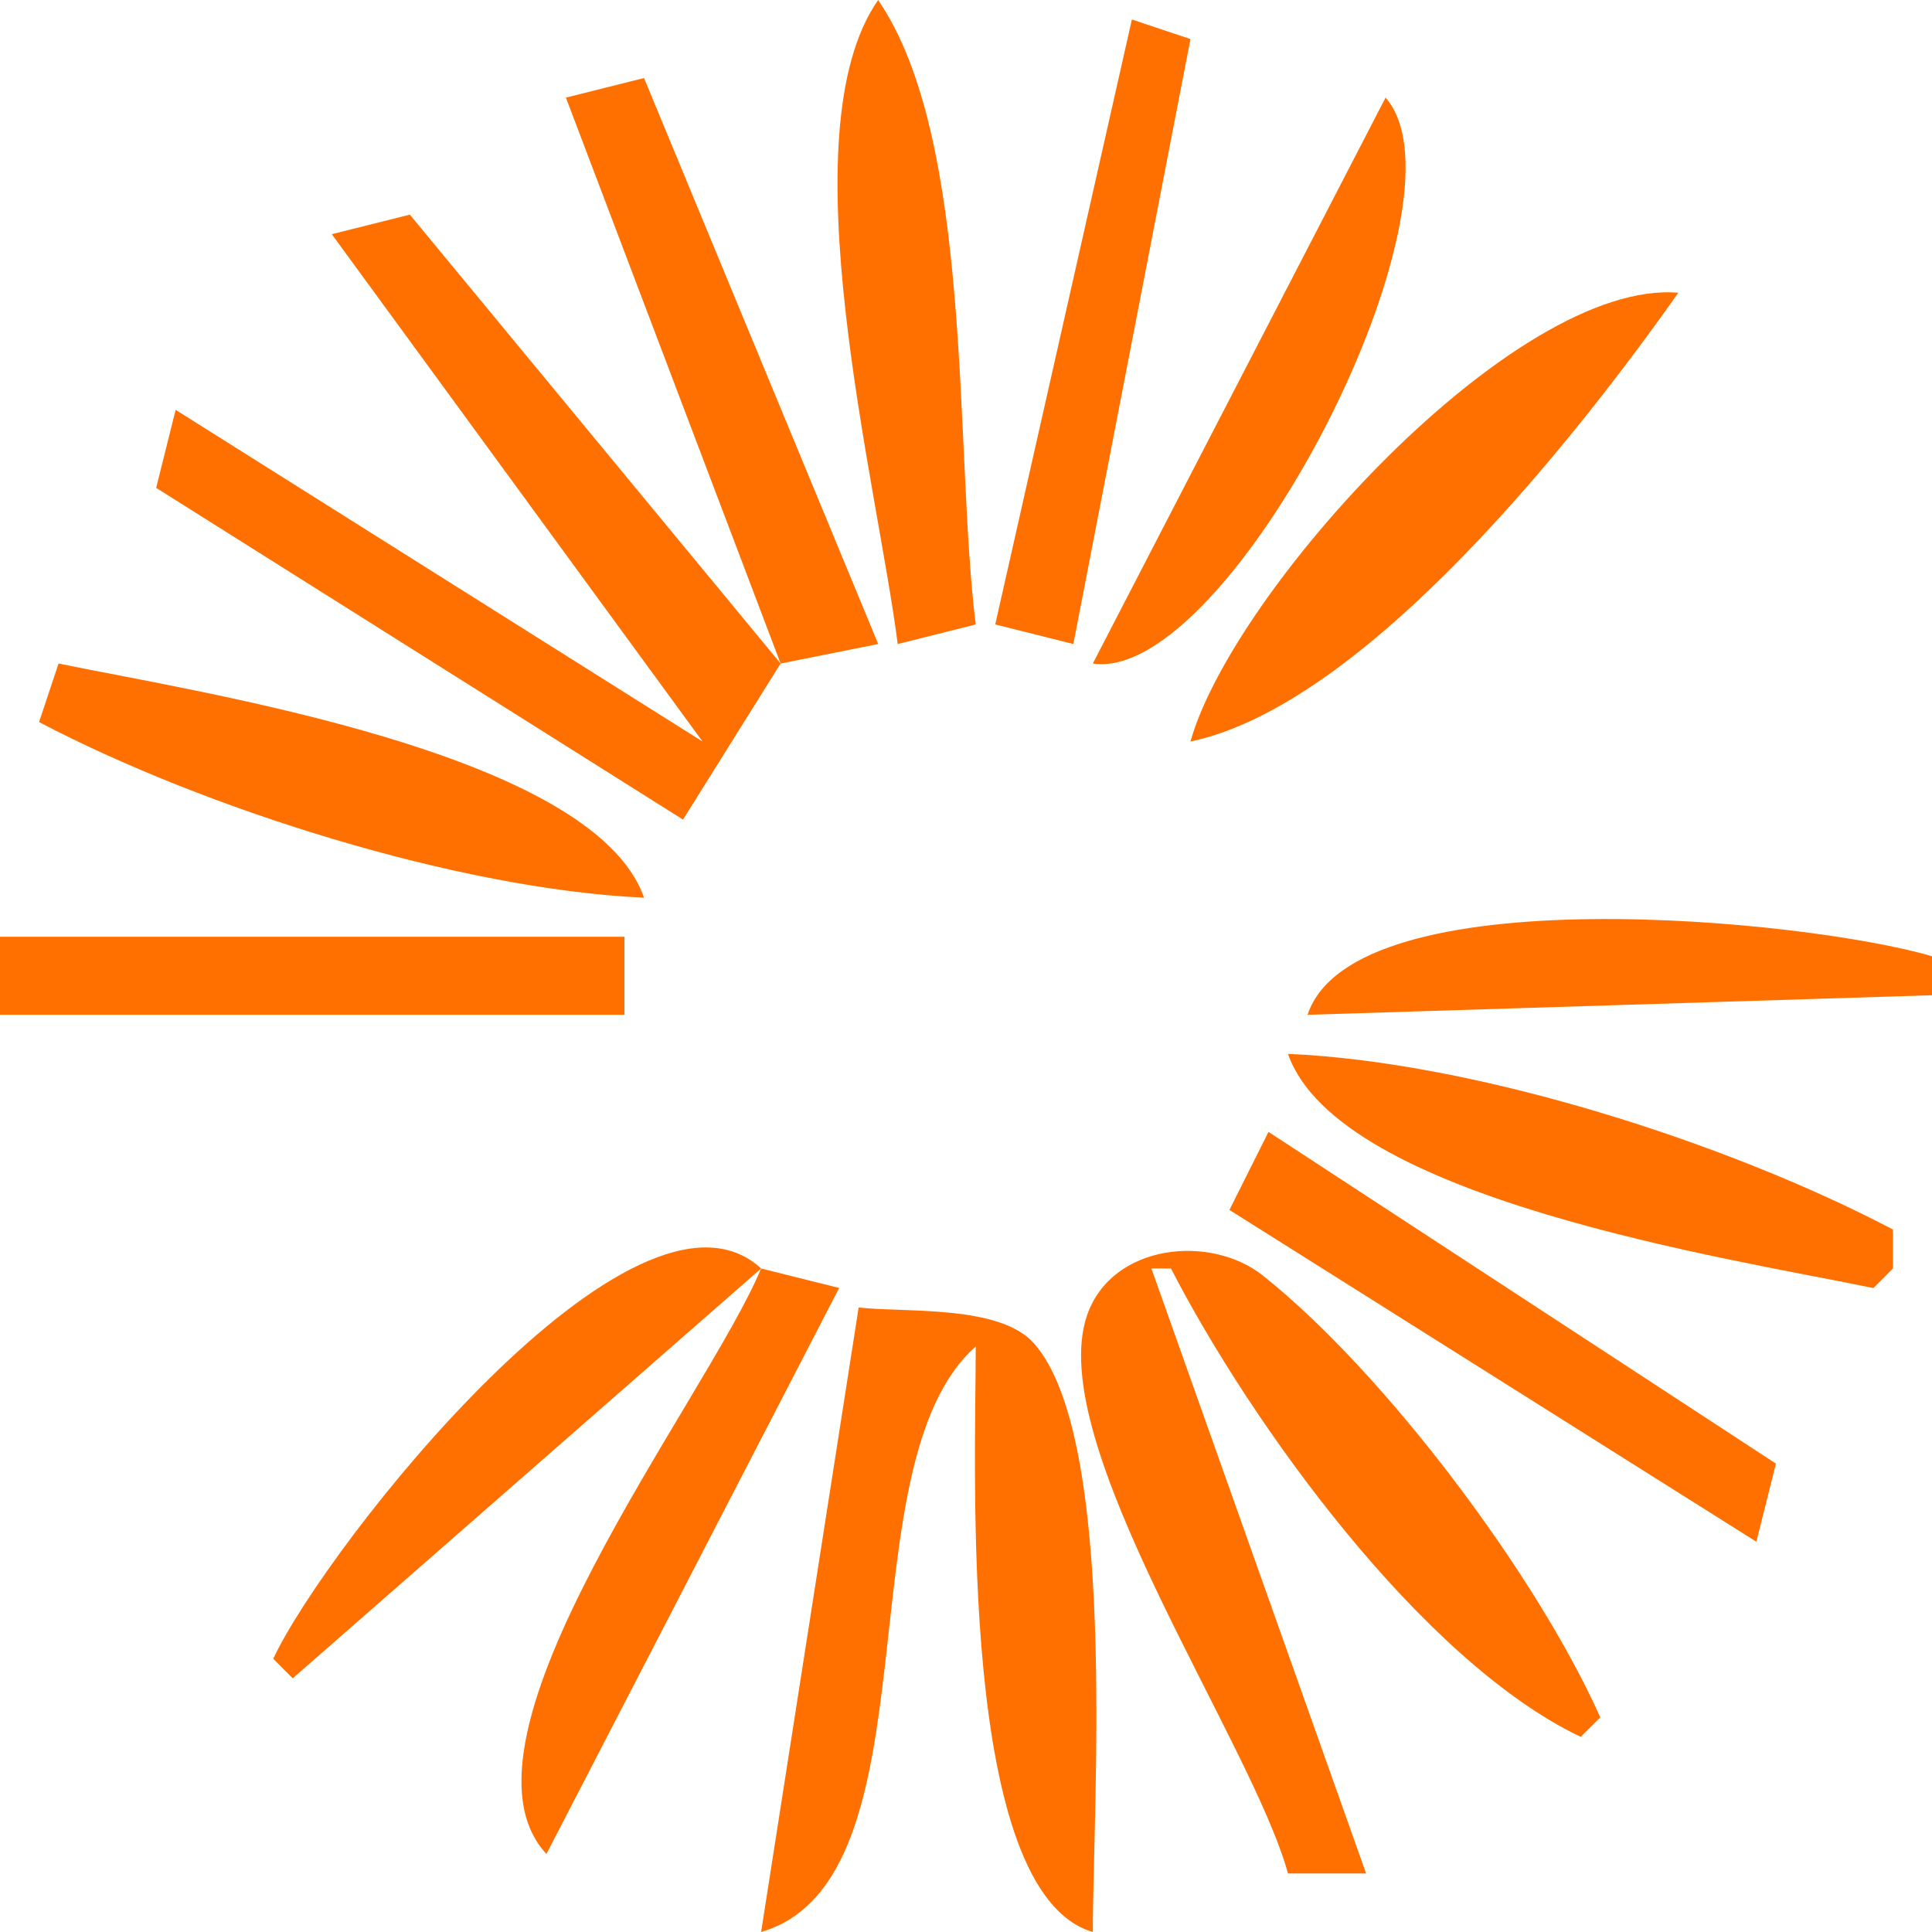
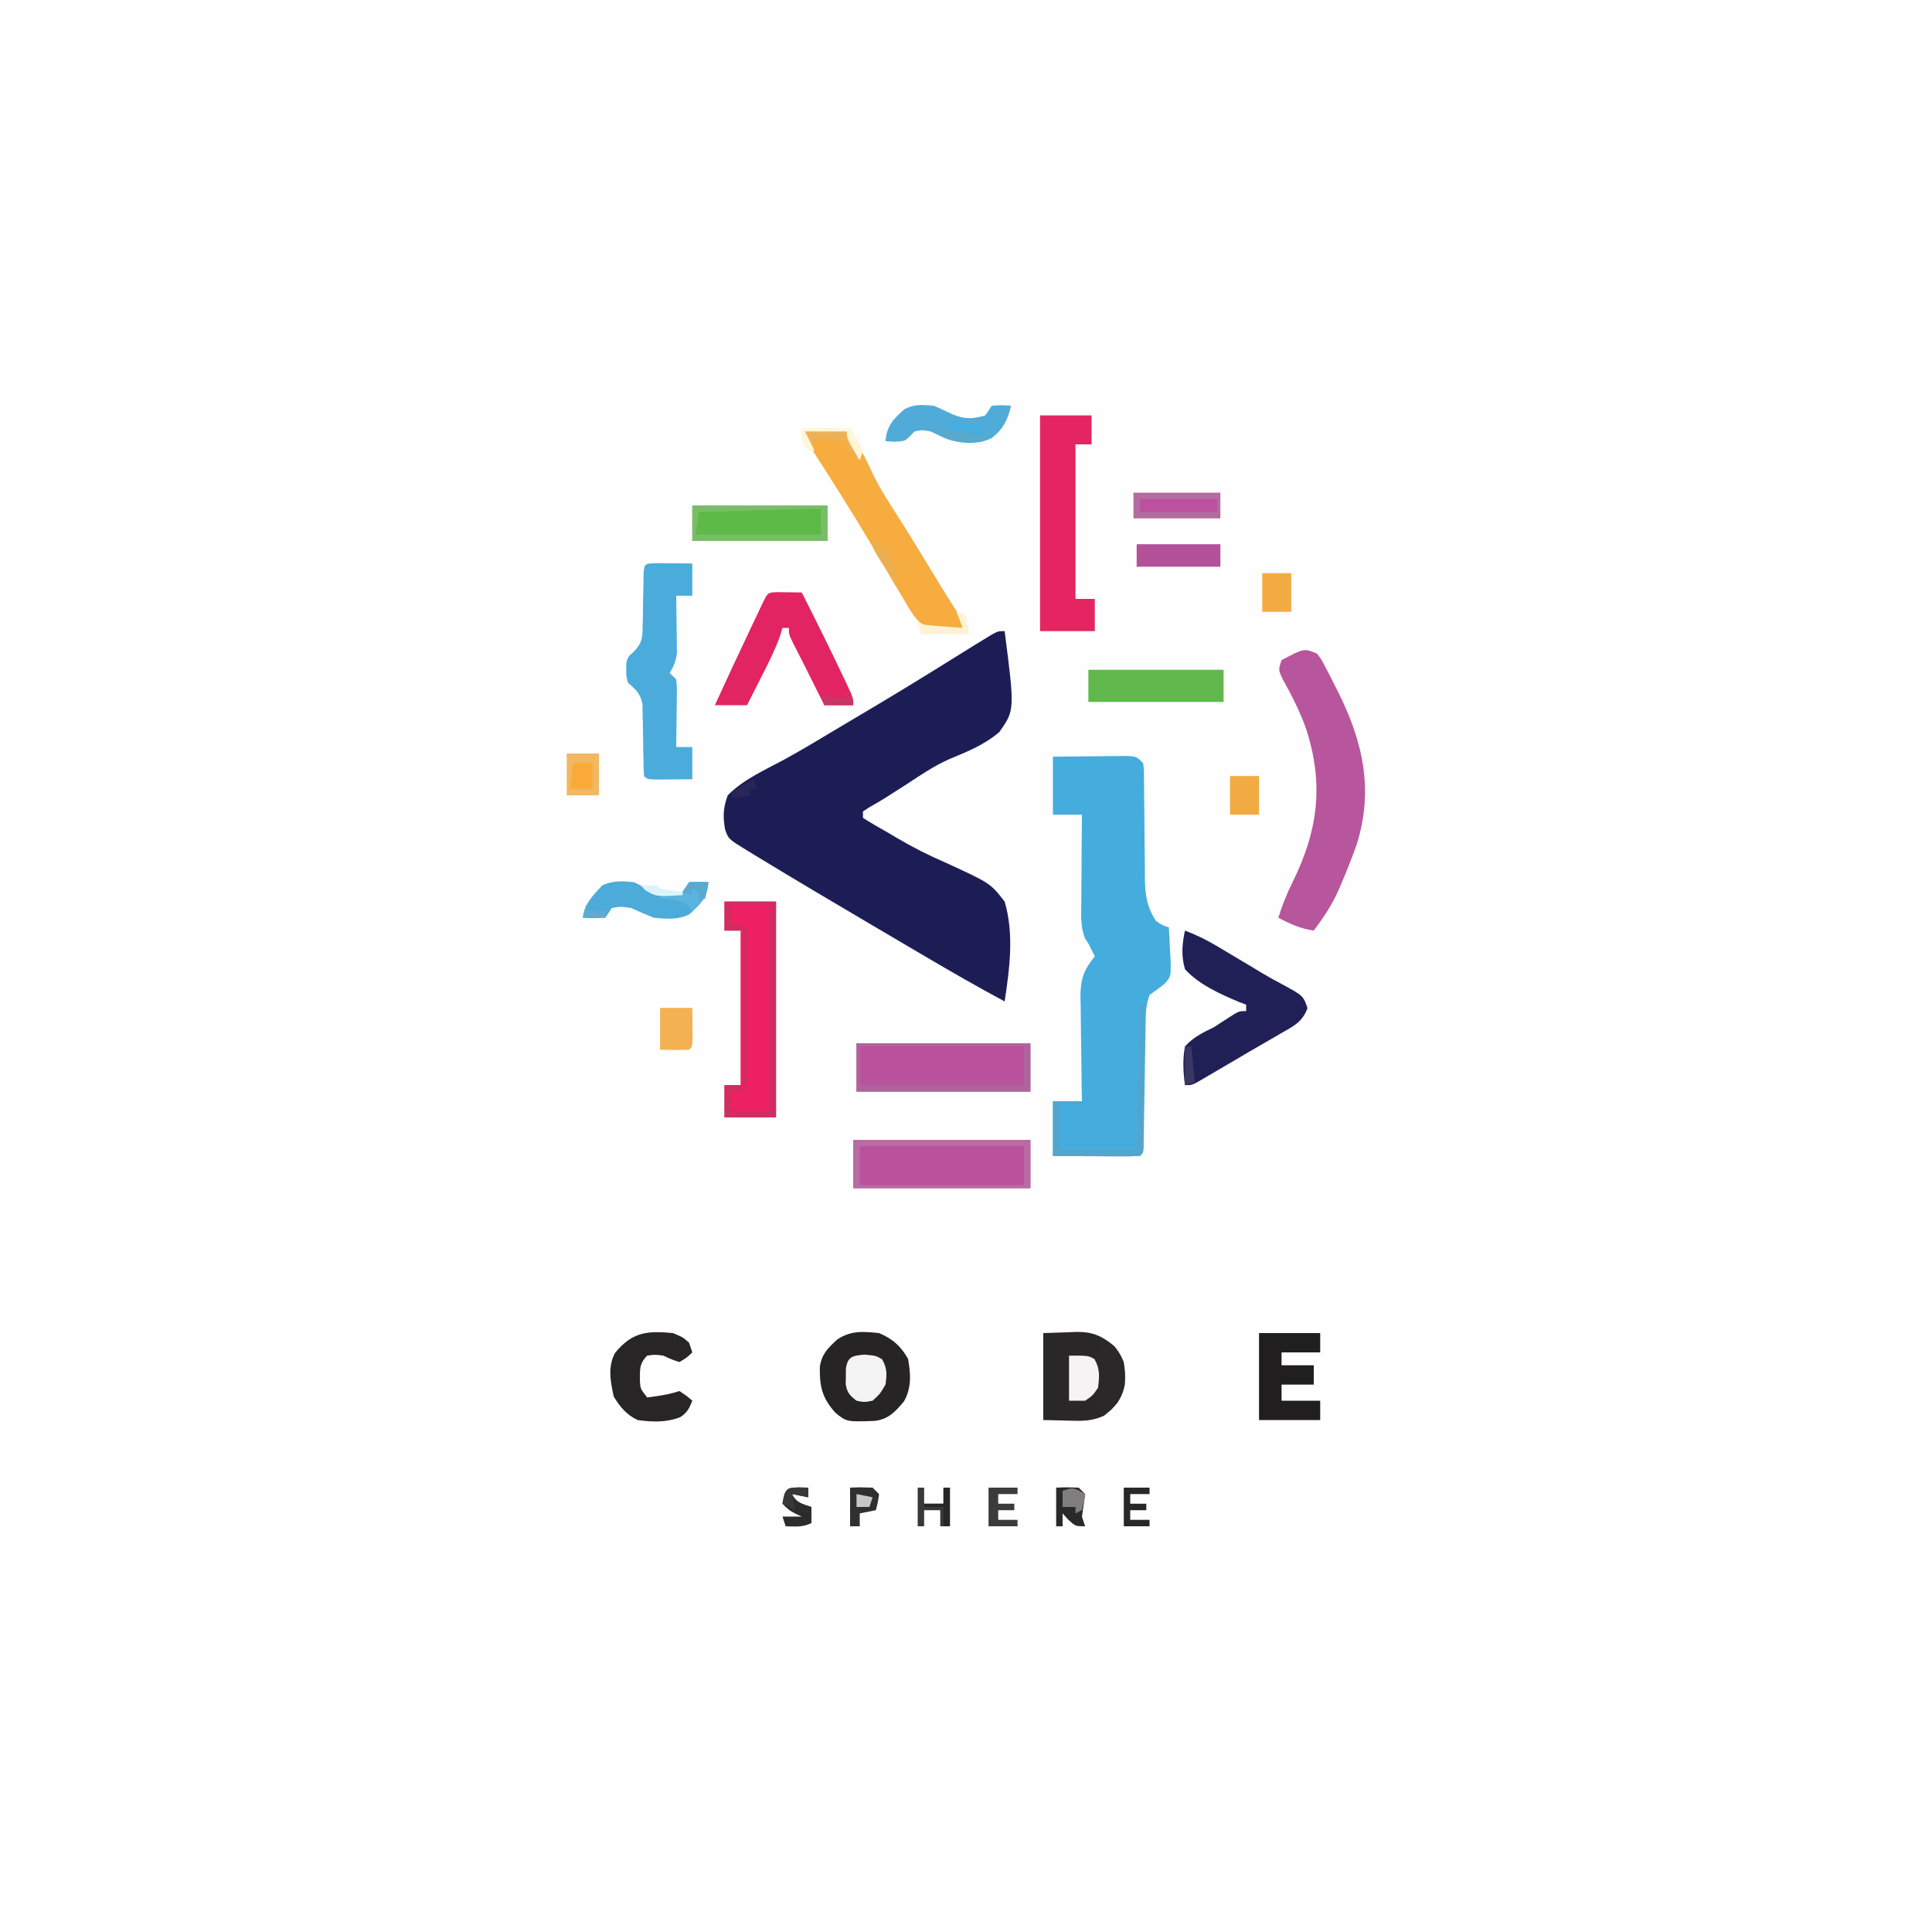
- <svg xmlns="http://www.w3.org/2000/svg" width="23" height="23" viewBox="0 0 23 23" fill="none">
-   <path d="M10.454 0C9.351 1.583 10.447 5.769 10.687 7.667L11.616 7.434C11.358 5.389 11.6 1.676 10.454 0Z" fill="#FF7000" />
-   <path d="M13.475 0.232L11.848 7.434L12.778 7.667L14.172 0.465L13.475 0.232Z" fill="#FF7000" />
-   <path d="M6.737 1.162L9.293 7.899L4.879 2.555L3.95 2.788L8.364 8.828L2.091 4.879L1.859 5.808L8.131 9.757L9.293 7.899L10.455 7.667L7.667 0.929L6.737 1.162Z" fill="#FF7000" />
-   <path d="M16.495 1.162L13.01 7.899C14.631 8.144 17.593 2.416 16.495 1.162Z" fill="#FF7000" />
-   <path d="M14.172 8.828C16.262 8.388 18.783 5.184 19.98 3.485C18.03 3.321 14.672 7.044 14.172 8.828Z" fill="#FF7000" />
-   <path d="M0.697 7.899L0.465 8.596C2.429 9.627 5.448 10.585 7.667 10.687C7.065 8.957 2.38 8.247 0.697 7.899Z" fill="#FF7000" />
-   <path d="M0 11.152V12.081H7.434V11.152H0Z" fill="#FF7000" />
-   <path d="M15.566 12.081L23 11.848V11.384C21.525 10.948 16.12 10.409 15.566 12.081Z" fill="#FF7000" />
-   <path d="M15.333 12.546C15.936 14.278 20.622 14.986 22.303 15.334L22.535 15.101V14.637C20.558 13.599 17.567 12.643 15.333 12.546Z" fill="#FF7000" />
-   <path d="M15.101 13.475L14.636 14.404L20.909 18.354L21.142 17.424L15.101 13.475Z" fill="#FF7000" />
-   <path d="M3.253 19.747L3.485 19.98L9.061 15.101C7.564 13.725 3.877 18.41 3.253 19.747Z" fill="#FF7000" />
-   <path d="M15.333 22.303H16.263L13.707 15.101H13.94C14.892 16.948 16.925 19.775 18.818 20.677L19.051 20.445C18.299 18.759 16.49 16.343 15.034 15.185C14.413 14.691 13.238 14.803 12.942 15.656C12.418 17.172 14.904 20.735 15.333 22.303Z" fill="#FF7000" />
-   <path d="M9.061 15.101C8.411 16.66 5.234 20.699 6.505 22.071L9.99 15.333L9.061 15.101Z" fill="#FF7000" />
-   <path d="M10.222 15.566L9.061 23C11.195 22.376 10.012 17.44 11.616 16.03C11.616 17.517 11.401 22.529 13.01 23C13.009 21.505 13.312 17.119 12.307 15.99C11.899 15.533 10.788 15.627 10.222 15.566Z" fill="#FF7000" />
+ <svg xmlns="http://www.w3.org/2000/svg" version="1.1" width="600" height="600">
+   <path d="M0 0 C198 0 396 0 600 0 C600 198 600 396 600 600 C402 600 204 600 0 600 C0 402 0 204 0 0 Z " fill="#FEFEFE" transform="translate(0,0)" />
+   <path d="M0 0 C3.148 24.519 3.148 24.519 -1.657 31.358 C-6.225 35.26 -11.645 37.471 -17.159 39.734 C-21.897 41.845 -26.119 44.711 -30.438 47.562 C-31.976 48.546 -33.516 49.527 -35.059 50.504 C-35.742 50.941 -36.425 51.378 -37.128 51.829 C-38.737 52.835 -40.383 53.781 -42.035 54.715 C-43.008 55.351 -43.008 55.351 -44 56 C-44 56.66 -44 57.32 -44 58 C-41.384 59.655 -38.762 61.179 -36.062 62.688 C-35.235 63.179 -34.407 63.67 -33.553 64.177 C-28.537 67.133 -23.527 69.68 -18.172 71.973 C-4.431 78.298 -4.431 78.298 0 84 C2.979 94.026 1.55 104.81 0 115 C-8.279 110.561 -16.407 105.892 -24.5 101.125 C-25.769 100.379 -27.037 99.634 -28.306 98.888 C-32.206 96.595 -36.103 94.298 -40 92 C-40.921 91.457 -40.921 91.457 -41.861 90.903 C-53.821 83.854 -65.772 76.791 -77.625 69.562 C-78.372 69.108 -79.118 68.653 -79.887 68.184 C-85.815 64.549 -85.815 64.549 -86.836 61.516 C-87.52 57.372 -87.424 54.983 -86 51 C-81.19 46.093 -74.469 43.127 -68.484 39.909 C-62.588 36.678 -56.842 33.194 -51.075 29.739 C-49 28.5 -46.921 27.268 -44.841 26.038 C-35.301 20.397 -25.842 14.639 -16.445 8.762 C-14.964 7.84 -13.483 6.919 -12 6 C-11.104 5.444 -10.208 4.888 -9.284 4.315 C-8.383 3.764 -7.483 3.212 -6.555 2.645 C-5.732 2.139 -4.91 1.633 -4.062 1.113 C-2 0 -2 0 0 0 Z " fill="#1D1D56" transform="translate(312,196)" />
+   <path d="M0 0 C4.292 -0.054 8.583 -0.094 12.875 -0.125 C14.098 -0.142 15.322 -0.159 16.582 -0.176 C17.749 -0.182 18.915 -0.189 20.117 -0.195 C21.196 -0.206 22.275 -0.216 23.386 -0.227 C26 0 26 0 28 2 C28.258 3.833 28.258 3.833 28.271 6.079 C28.281 6.92 28.292 7.762 28.302 8.629 C28.304 9.54 28.306 10.452 28.309 11.391 C28.334 13.316 28.359 15.242 28.385 17.168 C28.413 20.207 28.437 23.246 28.456 26.286 C28.478 29.217 28.517 32.147 28.559 35.078 C28.559 35.981 28.559 36.885 28.559 37.815 C28.639 42.94 29.114 46.578 32 51 C34.051 52.405 34.051 52.405 36 53 C36.163 55.565 36.281 58.12 36.375 60.688 C36.425 61.409 36.476 62.13 36.527 62.873 C36.674 68.223 36.674 68.223 34.673 70.53 C33.156 71.739 31.579 72.873 30 74 C29.061 76.816 28.856 78.626 28.811 81.547 C28.794 82.465 28.777 83.382 28.76 84.328 C28.746 85.315 28.733 86.303 28.719 87.32 C28.7 88.335 28.682 89.349 28.663 90.394 C28.584 94.741 28.516 99.089 28.448 103.436 C28.396 106.606 28.339 109.776 28.281 112.945 C28.268 113.937 28.254 114.929 28.24 115.95 C28.223 116.861 28.207 117.773 28.189 118.711 C28.171 119.92 28.171 119.92 28.151 121.154 C28 123 28 123 27 124 C25 124.088 22.998 124.107 20.996 124.098 C19.174 124.093 19.174 124.093 17.314 124.088 C16.035 124.08 14.756 124.071 13.438 124.062 C12.154 124.058 10.871 124.053 9.549 124.049 C6.366 124.037 3.183 124.019 0 124 C0 118.39 0 112.78 0 107 C2.97 107 5.94 107 9 107 C8.979 105.85 8.958 104.7 8.937 103.515 C8.864 99.233 8.818 94.95 8.78 90.667 C8.76 88.816 8.733 86.966 8.698 85.115 C8.65 82.449 8.627 79.784 8.609 77.117 C8.578 75.884 8.578 75.884 8.547 74.626 C8.545 69.128 9.519 66.282 13 62 C12.711 61.422 12.422 60.845 12.125 60.25 C11.754 59.508 11.383 58.765 11 58 C10.651 57.464 10.302 56.928 9.942 56.376 C8.556 52.88 8.755 49.437 8.805 45.734 C8.808 44.941 8.81 44.148 8.813 43.33 C8.824 40.803 8.85 38.277 8.875 35.75 C8.885 34.034 8.894 32.318 8.902 30.602 C8.924 26.401 8.959 22.201 9 18 C6.03 18 3.06 18 0 18 C0 12.06 0 6.12 0 0 Z " fill="#45ACDE" transform="translate(327,235)" />
+   <path d="M0 0 C1.309 1.667 1.309 1.667 2.438 3.832 C2.856 4.625 3.274 5.418 3.705 6.236 C4.133 7.086 4.56 7.936 5 8.812 C5.442 9.674 5.884 10.535 6.34 11.423 C14.225 27.093 17.707 42.109 12.336 59.27 C10.863 63.383 9.279 67.42 7.562 71.438 C7.287 72.088 7.011 72.738 6.726 73.407 C4.657 78.051 2.056 81.937 -1 86 C-5.128 85.393 -8.332 83.962 -12 82 C-10.792 78.071 -9.308 74.434 -7.487 70.75 C0.414 54.722 2.158 40.333 -3.418 23.246 C-5.34 17.809 -7.95 12.793 -10.742 7.758 C-12 5 -12 5 -11 2 C-3.996 -1.7 -3.996 -1.7 0 0 Z " fill="#B8569D" transform="translate(409,203)" />
+   <path d="M0 0 C5.28 0 10.56 0 16 0 C16 2.97 16 5.94 16 9 C14.35 9 12.7 9 11 9 C11 24.84 11 40.68 11 57 C12.98 57 14.96 57 17 57 C17 60.3 17 63.6 17 67 C11.39 67 5.78 67 0 67 C0 44.89 0 22.78 0 0 Z " fill="#E42562" transform="translate(323,129)" />
+   <path d="M0 0 C5.28 0 10.56 0 16 0 C16 22.11 16 44.22 16 67 C10.72 67 5.44 67 0 67 C0 63.7 0 60.4 0 57 C1.65 57 3.3 57 5 57 C5 41.16 5 25.32 5 9 C3.35 9 1.7 9 0 9 C0 6.03 0 3.06 0 0 Z " fill="#EC2062" transform="translate(225,280)" />
+   <path d="M0 0 C18.15 0 36.3 0 55 0 C55 4.95 55 9.9 55 15 C36.85 15 18.7 15 0 15 C0 10.05 0 5.1 0 0 Z " fill="#BA519C" transform="translate(265,354)" />
+   <path d="M0 0 C1.932 0.017 1.932 0.017 3.902 0.035 C5.193 0.044 6.483 0.053 7.812 0.062 C8.812 0.074 9.811 0.086 10.84 0.098 C10.84 3.398 10.84 6.698 10.84 10.098 C9.19 10.098 7.54 10.098 5.84 10.098 C5.85 10.683 5.861 11.267 5.872 11.87 C5.913 14.529 5.939 17.188 5.965 19.848 C5.982 20.768 5.998 21.688 6.016 22.637 C6.022 23.526 6.029 24.416 6.035 25.332 C6.046 26.149 6.056 26.966 6.067 27.808 C5.818 30.317 5.097 31.932 3.84 34.098 C4.5 34.758 5.16 35.418 5.84 36.098 C6.067 38.252 6.067 38.252 6.035 40.887 C6.025 42.298 6.025 42.298 6.016 43.738 C5.999 44.723 5.982 45.708 5.965 46.723 C5.956 47.715 5.947 48.708 5.938 49.73 C5.914 52.186 5.881 54.642 5.84 57.098 C7.49 57.098 9.14 57.098 10.84 57.098 C10.84 60.398 10.84 63.698 10.84 67.098 C8.527 67.125 6.215 67.144 3.902 67.16 C2.615 67.172 1.327 67.183 0 67.195 C-3.16 67.098 -3.16 67.098 -4.16 66.098 C-4.269 64.291 -4.316 62.481 -4.336 60.672 C-4.36 59.565 -4.384 58.459 -4.408 57.318 C-4.451 54.975 -4.482 52.631 -4.502 50.287 C-4.53 49.177 -4.557 48.066 -4.586 46.922 C-4.601 45.902 -4.615 44.882 -4.63 43.831 C-5.287 40.442 -6.617 39.34 -9.16 37.098 C-9.691 35.098 -9.691 35.098 -9.66 33.098 C-9.67 32.438 -9.681 31.778 -9.691 31.098 C-9.16 29.098 -9.16 29.098 -7.163 27.323 C-4.664 24.547 -4.641 23.178 -4.586 19.492 C-4.558 18.427 -4.531 17.361 -4.502 16.264 C-4.492 15.157 -4.483 14.05 -4.473 12.91 C-4.431 10.708 -4.385 8.506 -4.336 6.305 C-4.325 5.33 -4.314 4.355 -4.302 3.351 C-4.079 -0.197 -3.65 0.113 0 0 Z " fill="#4BACDC" transform="translate(204.1602,174.9023)" />
+   <path d="M0 0 C17.82 0 35.64 0 54 0 C54 4.95 54 9.9 54 15 C36.18 15 18.36 15 0 15 C0 10.05 0 5.1 0 0 Z " fill="#BA519D" transform="translate(266,324)" />
+   <path d="M0 0 C4.671 -1.12 8.368 -1.404 13 0 C17.063 3.991 19.324 9.604 21.803 14.653 C23.625 18.226 25.768 21.568 27.938 24.938 C28.765 26.248 29.59 27.559 30.414 28.871 C30.832 29.536 31.25 30.201 31.681 30.886 C34.543 35.472 37.348 40.093 40.158 44.711 C40.801 45.767 40.801 45.767 41.457 46.844 C41.873 47.528 42.289 48.213 42.717 48.918 C43.61 50.366 44.517 51.806 45.435 53.238 C45.893 53.954 46.352 54.669 46.824 55.406 C47.241 56.049 47.659 56.691 48.089 57.354 C49 59 49 59 49 61 C47.154 61.273 45.296 61.465 43.438 61.625 C42.405 61.741 41.372 61.857 40.309 61.977 C34.812 60.354 32.85 55.735 30 51 C29.479 50.149 28.959 49.298 28.422 48.421 C26.857 45.817 25.331 43.193 23.812 40.562 C18.606 31.644 13.211 22.869 7.656 14.164 C7.218 13.476 6.78 12.788 6.328 12.079 C5.406 10.635 4.478 9.195 3.547 7.757 C3.088 7.04 2.629 6.324 2.156 5.586 C1.742 4.944 1.327 4.303 0.9 3.642 C0 2 0 2 0 0 Z " fill="#F6AC3E" transform="translate(250,134)" />
+   <path d="M0 0 C3.535 1.328 6.707 2.895 9.949 4.828 C10.881 5.381 11.812 5.934 12.771 6.504 C13.734 7.08 14.696 7.656 15.688 8.25 C16.63 8.811 17.573 9.371 18.545 9.949 C20.432 11.072 22.315 12.203 24.193 13.342 C26.081 14.457 27.997 15.526 29.936 16.549 C36.736 20.225 36.736 20.225 38.051 24.082 C36.559 28.224 33.866 29.64 30.188 31.688 C29.484 32.102 28.78 32.516 28.054 32.943 C26.529 33.836 24.998 34.72 23.461 35.594 C20.884 37.066 18.33 38.574 15.777 40.09 C9.034 44.069 9.034 44.069 5.789 45.945 C4.764 46.541 4.764 46.541 3.717 47.149 C2 48 2 48 0 48 C-0.54 43.878 -0.762 40.103 0 36 C2.545 33.109 5.579 31.687 9 30 C10.488 29.056 11.968 28.098 13.438 27.125 C16.745 25 16.745 25 19 25 C19 24.34 19 23.68 19 23 C18.326 22.75 17.652 22.5 16.957 22.242 C11.059 19.765 4.392 16.819 0 12 C-1.182 7.764 -0.911 4.272 0 0 Z " fill="#212056" transform="translate(368,289)" />
+   <path d="M0 0 C1.375 0.017 1.375 0.017 2.777 0.035 C3.696 0.044 4.616 0.053 5.562 0.062 C6.273 0.074 6.983 0.086 7.715 0.098 C11.973 8.512 16.171 16.953 20.215 25.473 C20.565 26.203 20.915 26.934 21.275 27.687 C23.715 32.861 23.715 32.861 23.715 35.098 C20.745 35.098 17.775 35.098 14.715 35.098 C8.758 23.184 8.758 23.184 7.712 21.085 C6.807 19.282 5.881 17.49 4.953 15.699 C3.715 13.098 3.715 13.098 3.715 11.098 C3.055 11.098 2.395 11.098 1.715 11.098 C1.469 11.918 1.222 12.737 0.969 13.582 C-0.497 17.692 -2.362 21.469 -4.348 25.348 C-4.712 26.067 -5.076 26.786 -5.451 27.527 C-6.393 29.386 -7.339 31.242 -8.285 33.098 C-8.615 33.758 -8.945 34.418 -9.285 35.098 C-12.585 35.098 -15.885 35.098 -19.285 35.098 C-15.581 26.982 -11.795 18.908 -7.973 10.848 C-7.528 9.906 -7.084 8.965 -6.625 7.995 C-6.208 7.116 -5.79 6.238 -5.359 5.332 C-4.984 4.54 -4.608 3.748 -4.221 2.933 C-2.786 0.119 -2.786 0.119 0 0 Z " fill="#E22462" transform="translate(241.2852,183.9023)" />
+   <path d="M0 0 C2.516 -0.083 5.032 -0.165 7.625 -0.25 C8.796 -0.305 8.796 -0.305 9.991 -0.36 C15.117 -0.441 17.92 0.663 22 4 C25.162 7.689 25.524 11.079 25.352 15.785 C24.648 20.22 22.335 22.962 18.875 25.652 C15.114 27.415 11.741 27.328 7.688 27.188 C5.151 27.126 2.614 27.064 0 27 C0 18.09 0 9.18 0 0 Z " fill="#2A2729" transform="translate(324,414)" />
+   <path d="M0 0 C4.152 1.715 6.797 4.083 9 8 C9.845 12.666 10.132 17.027 7.719 21.234 C5.023 24.433 2.906 26.782 -1.391 27.273 C-10.062 27.581 -10.062 27.581 -13.562 24.75 C-17.704 20.078 -18.5 16.636 -18.391 10.477 C-17.75 6.415 -15.981 4.773 -13 2 C-8.742 -0.839 -4.996 -0.512 0 0 Z " fill="#272425" transform="translate(273,414)" />
+   <path d="M0 0 C13.86 0 27.72 0 42 0 C42 3.63 42 7.26 42 11 C28.14 11 14.28 11 0 11 C0 7.37 0 3.74 0 0 Z " fill="#5DBA47" transform="translate(215,157)" />
+   <path d="M0 0 C13.86 0 27.72 0 42 0 C42 3.3 42 6.6 42 10 C28.14 10 14.28 10 0 10 C0 6.7 0 3.4 0 0 Z " fill="#61B94D" transform="translate(338,208)" />
+   <path d="M0 0 C6.27 0 12.54 0 19 0 C19 1.98 19 3.96 19 6 C15.04 6 11.08 6 7 6 C7 7.32 7 8.64 7 10 C10.3 10 13.6 10 17 10 C17 11.98 17 13.96 17 16 C13.7 16 10.4 16 7 16 C7 17.65 7 19.3 7 21 C10.96 21 14.92 21 19 21 C19 22.98 19 24.96 19 27 C12.73 27 6.46 27 0 27 C0 18.09 0 9.18 0 0 Z " fill="#201E1F" transform="translate(391,414)" />
+   <path d="M0 0 C3.125 1.312 3.125 1.312 5 3 C5.33 3.99 5.66 4.98 6 6 C4.312 7.625 4.312 7.625 2 9 C-0.438 8.188 -0.438 8.188 -3 7 C-5.626 6.666 -5.626 6.666 -8 7 C-10.607 9.607 -10.239 11.473 -10.266 15.027 C-10.104 17.32 -10.104 17.32 -8 20 C-4.531 19.542 -1.326 19.109 2 18 C4.188 19.438 4.188 19.438 6 21 C5.057 23.357 4.431 24.726 2.258 26.105 C-2.041 27.809 -6.47 27.642 -11 27 C-14.426 25.365 -16.396 22.989 -18.375 19.75 C-19.409 15.202 -20.327 10.409 -17.984 6.156 C-12.677 -0.366 -7.933 -0.766 0 0 Z " fill="#272526" transform="translate(209,414)" />
+   <path d="M0 0 C0.969 0.495 1.939 0.99 2.938 1.5 C6.867 3.425 10.68 3.881 15 3 C15.66 2.01 16.32 1.02 17 0 C20.125 -0.188 20.125 -0.188 23 0 C22.585 4.838 20.58 6.856 17 10 C13.548 11.726 9.782 11.373 6 11 C3.649 10.043 1.313 9.047 -1 8 C-4.212 7.497 -4.212 7.497 -7 8 C-7.99 9.485 -7.99 9.485 -9 11 C-12.625 11.188 -12.625 11.188 -16 11 C-15.493 6.603 -12.881 4.162 -10 1 C-6.812 -0.594 -3.47 -0.392 0 0 Z " fill="#4CABD9" transform="translate(197,274)" />
+   <path d="M0 0 C5.28 0 10.56 0 16 0 C16 22.11 16 44.22 16 67 C10.72 67 5.44 67 0 67 C0 63.7 0 60.4 0 57 C1.65 57 3.3 57 5 57 C5 57.66 5 58.32 5 59 C4.01 59 3.02 59 2 59 C2 60.98 2 62.96 2 65 C5.96 65 9.92 65 14 65 C14 43.88 14 22.76 14 1 C10.04 1 6.08 1 2 1 C2 2.98 2 4.96 2 7 C3.65 7.33 5.3 7.66 7 8 C7 24.5 7 41 7 58 C6.67 58 6.34 58 6 58 C6 41.83 6 25.66 6 9 C4.02 9 2.04 9 0 9 C0 6.03 0 3.06 0 0 Z " fill="#D02D61" transform="translate(225,280)" />
+   <path d="M0 0 C1.521 0.639 3.022 1.33 4.5 2.062 C8.691 4.083 11.428 4.4 16 3 C16.66 2.01 17.32 1.02 18 0 C21.125 -0.188 21.125 -0.188 24 0 C22.984 4.367 21.546 7.325 17.902 10.086 C13.559 12.173 8.468 11.839 3.977 10.312 C2.311 9.556 0.655 8.779 -1 8 C-3.67 7.498 -3.67 7.498 -6 8 C-6.474 8.495 -6.949 8.99 -7.438 9.5 C-9 11 -9 11 -12.188 11.188 C-13.116 11.126 -14.044 11.064 -15 11 C-14.585 6.162 -12.58 4.144 -9 1 C-5.861 -0.569 -3.492 -0.277 0 0 Z " fill="#51ABD8" transform="translate(290,126)" />
+   <path d="M0 0 C4.036 2.072 6.25 3.763 8 8 C8.739 12.876 8.476 16.112 6.125 20.5 C4 23 4 23 2 24 C1.34 23.67 0.68 23.34 0 23 C-0.625 20.938 -0.625 20.938 -1 19 C-1.66 19 -2.32 19 -3 19 C-3.33 19.33 -3.66 19.66 -4 20 C-5.65 20 -7.3 20 -9 20 C-9 15.38 -9 10.76 -9 6 C-6.667 6 -4.333 6 -2 6 C-1.67 5.34 -1.34 4.68 -1 4 C-0.34 4 0.32 4 1 4 C0.67 2.68 0.34 1.36 0 0 Z " fill="#2A2829" transform="translate(341,415)" />
+   <path d="M0 0 C8.91 0 17.82 0 27 0 C27 2.64 27 5.28 27 8 C18.09 8 9.18 8 0 8 C0 5.36 0 2.72 0 0 Z " fill="#B36BA0" transform="translate(352,153)" />
+   <path d="M0 0 C18.15 0 36.3 0 55 0 C55 4.95 55 9.9 55 15 C36.85 15 18.7 15 0 15 C0 10.05 0 5.1 0 0 Z M2 2 C2 5.96 2 9.92 2 14 C18.83 14 35.66 14 53 14 C53 10.04 53 6.08 53 2 C36.17 2 19.34 2 2 2 Z " fill="#B86CA3" transform="translate(265,354)" />
+   <path d="M0 0 C17.82 0 35.64 0 54 0 C54 4.95 54 9.9 54 15 C36.18 15 18.36 15 0 15 C0 10.05 0 5.1 0 0 Z M1 1 C1 4.96 1 8.92 1 13 C17.83 13 34.66 13 52 13 C52 9.04 52 5.08 52 1 C35.17 1 18.34 1 1 1 Z " fill="#AF639C" transform="translate(266,324)" />
+   <path d="M0 0 C13.86 0 27.72 0 42 0 C42 3.63 42 7.26 42 11 C28.14 11 14.28 11 0 11 C0 7.37 0 3.74 0 0 Z M29.93 1.219 C29.133 1.241 28.337 1.263 27.517 1.286 C24.97 1.357 22.422 1.429 19.875 1.5 C18.15 1.548 16.424 1.596 14.699 1.645 C10.466 1.763 6.233 1.881 2 2 C1.67 4.31 1.34 6.62 1 9 C13.87 9 26.74 9 40 9 C40 6.36 40 3.72 40 1 C36.642 1 33.286 1.124 29.93 1.219 Z " fill="#79BD6A" transform="translate(215,157)" />
+   <path d="M0 0 C8.58 0 17.16 0 26 0 C26 2.31 26 4.62 26 7 C17.42 7 8.84 7 0 7 C0 4.69 0 2.38 0 0 Z " fill="#B35299" transform="translate(353,169)" />
+   <path d="M0 0 C0.33 0 0.66 0 1 0 C1.025 6.533 1.043 13.066 1.055 19.598 C1.06 21.823 1.067 24.047 1.075 26.271 C1.088 29.461 1.093 32.65 1.098 35.84 C1.103 36.841 1.108 37.842 1.113 38.873 C1.113 40.255 1.113 40.255 1.114 41.664 C1.116 42.479 1.118 43.294 1.12 44.133 C1 46 1 46 0 47 C-2 47.088 -4.002 47.107 -6.004 47.098 C-7.219 47.094 -8.434 47.091 -9.686 47.088 C-10.965 47.08 -12.244 47.071 -13.562 47.062 C-14.846 47.058 -16.129 47.053 -17.451 47.049 C-20.634 47.037 -23.817 47.019 -27 47 C-27 41.39 -27 35.78 -27 30 C-24.03 30 -21.06 30 -18 30 C-18 30.33 -18 30.66 -18 31 C-20.31 31 -22.62 31 -25 31 C-25 35.62 -25 40.24 -25 45 C-17.08 45 -9.16 45 -1 45 C-0.67 30.15 -0.34 15.3 0 0 Z " fill="#53A5CD" transform="translate(354,312)" />
+   <path d="M0 0 C3.562 0.312 3.562 0.312 5.5 1.438 C7.1 4.261 7.01 6.117 6.562 9.312 C4.875 12.188 4.875 12.188 2.562 14.312 C0 14.812 0 14.812 -2.438 14.312 C-4.585 12.674 -5.354 11.816 -5.801 9.121 C-5.784 8.339 -5.767 7.556 -5.75 6.75 C-5.746 5.965 -5.742 5.18 -5.738 4.371 C-5.181 0.557 -3.65 0.332 0 0 Z " fill="#F4F3F3" transform="translate(268.4375,420.6875)" />
+   <path d="M0 0 C3.3 0 6.6 0 10 0 C10 4.29 10 8.58 10 13 C6.7 13 3.4 13 0 13 C0 8.71 0 4.42 0 0 Z " fill="#F1B761" transform="translate(176,234)" />
+   <path d="M0 0 C3.3 0 6.6 0 10 0 C10.027 1.979 10.046 3.958 10.062 5.938 C10.074 7.04 10.086 8.142 10.098 9.277 C10 12 10 12 9 13 C5.997 13.142 3.008 13.042 0 13 C0 8.71 0 4.42 0 0 Z " fill="#F3B152" transform="translate(205,313)" />
+   <path d="M0 0 C6 0 6 0 7.875 1.062 C9.668 4.151 9.428 6.511 9 10 C7.312 12.438 7.312 12.438 5 14 C3.35 14 1.7 14 0 14 C0 9.38 0 4.76 0 0 Z " fill="#F5F3F4" transform="translate(332,421)" />
+   <path d="M0 0 C2.97 0 5.94 0 9 0 C9 3.96 9 7.92 9 12 C6.03 12 3.06 12 0 12 C0 8.04 0 4.08 0 0 Z " fill="#F1AB42" transform="translate(382,241)" />
+   <path d="M0 0 C2.97 0 5.94 0 9 0 C9 3.96 9 7.92 9 12 C6.03 12 3.06 12 0 12 C0 8.04 0 4.08 0 0 Z " fill="#F3AB41" transform="translate(392,178)" />
+   <path d="M0 0 C7.92 0 15.84 0 24 0 C24 1.32 24 2.64 24 4 C16.08 4 8.16 4 0 4 C0 2.68 0 1.36 0 0 Z " fill="#BC519F" transform="translate(354,155)" />
+   <path d="M0 0 C3.375 -0.125 3.375 -0.125 7 0 C7.66 0.66 8.32 1.32 9 2 C8.702 4.338 8.368 6.672 8 9 C8.33 9.99 8.66 10.98 9 12 C6 12 6 12 3.812 10 C3.214 9.34 2.616 8.68 2 8 C2 9.32 2 10.64 2 12 C1.34 12 0.68 12 0 12 C0 8.04 0 4.08 0 0 Z " fill="#2A2929" transform="translate(328,462)" />
+   <path d="M0 0 C3.375 -0.125 3.375 -0.125 7 0 C7.66 0.66 8.32 1.32 9 2 C8.625 4.625 8.625 4.625 8 7 C6.35 7.33 4.7 7.66 3 8 C3 9.32 3 10.64 3 12 C2.01 12 1.02 12 0 12 C0 8.04 0 4.08 0 0 Z " fill="#302F2F" transform="translate(264,462)" />
+   <path d="M0 0 C2.97 0 5.94 0 9 0 C9 0.66 9 1.32 9 2 C7.02 2 5.04 2 3 2 C3 2.99 3 3.98 3 5 C4.65 5 6.3 5 8 5 C8 5.66 8 6.32 8 7 C6.35 7 4.7 7 3 7 C3 7.99 3 8.98 3 10 C4.98 10 6.96 10 9 10 C9 10.66 9 11.32 9 12 C6.03 12 3.06 12 0 12 C0 8.04 0 4.08 0 0 Z " fill="#3B3B3B" transform="translate(307,462)" />
+   <path d="M0 0 C0.66 0 1.32 0 2 0 C2 1.65 2 3.3 2 5 C3.98 5 5.96 5 8 5 C8 3.35 8 1.7 8 0 C8.66 0 9.32 0 10 0 C10 3.96 10 7.92 10 12 C9.01 12 8.02 12 7 12 C7 10.35 7 8.7 7 7 C5.35 7 3.7 7 2 7 C2 8.65 2 10.3 2 12 C1.34 12 0.68 12 0 12 C0 8.04 0 4.08 0 0 Z " fill="#393838" transform="translate(285,462)" />
+   <path d="M0 0 C1.454 0.031 1.454 0.031 2.938 0.062 C2.938 1.052 2.938 2.042 2.938 3.062 C1.288 2.732 -0.362 2.402 -2.062 2.062 C-0.671 4.846 1.093 5.041 3.938 6.062 C3.938 7.713 3.938 9.363 3.938 11.062 C1.229 12.417 -1.072 12.128 -4.062 12.062 C-4.393 11.072 -4.723 10.082 -5.062 9.062 C-3.083 9.062 -1.103 9.062 0.938 9.062 C0.009 8.629 0.009 8.629 -0.938 8.188 C-3.062 7.062 -3.062 7.062 -5.062 5.062 C-4.458 1.072 -4.203 0.086 0 0 Z " fill="#2C2C2C" transform="translate(248.0625,461.9375)" />
+   <path d="M0 0 C2.64 0 5.28 0 8 0 C8 0.66 8 1.32 8 2 C6.02 2 4.04 2 2 2 C2 2.99 2 3.98 2 5 C3.65 5 5.3 5 7 5 C7 5.66 7 6.32 7 7 C5.35 7 3.7 7 2 7 C2 7.99 2 8.98 2 10 C3.98 10 5.96 10 8 10 C8 10.66 8 11.32 8 12 C5.36 12 2.72 12 0 12 C0 8.04 0 4.08 0 0 Z " fill="#282828" transform="translate(349,462)" />
+   <path d="M0 0 C3.125 -0.188 3.125 -0.188 6 0 C5.521 4.314 4.254 6.166 1 9 C0.649 8.526 0.299 8.051 -0.062 7.562 C-2.842 5.321 -5.514 5.329 -9 5 C-9 4.67 -9 4.34 -9 4 C-7.886 3.897 -6.772 3.794 -5.625 3.688 C-4.429 3.461 -3.232 3.234 -2 3 C-1.34 2.01 -0.68 1.02 0 0 Z " fill="#5BB4DF" transform="translate(214,274)" />
+   <path d="M0 0 C1.98 0 3.96 0 6 0 C6 2.64 6 5.28 6 8 C3.69 8 1.38 8 -1 8 C-0.67 5.36 -0.34 2.72 0 0 Z " fill="#FAAB37" transform="translate(178,237)" />
+   <path d="M0 0 C0.99 0.33 1.98 0.66 3 1 C3.33 2.98 3.66 4.96 4 7 C-0.95 7 -5.9 7 -11 7 C-11.33 5.68 -11.66 4.36 -12 3 C-11.01 3.495 -11.01 3.495 -10 4 C-7.963 4.229 -5.92 4.41 -3.875 4.562 C-2.231 4.688 -2.231 4.688 -0.555 4.816 C0.288 4.877 1.131 4.938 2 5 C1.34 3.35 0.68 1.7 0 0 Z " fill="#FEF4D5" transform="translate(297,190)" />
+   <path d="M0 0 C4.29 0 8.58 0 13 0 C16.223 5.273 16.223 5.273 17 7 C16.67 7.66 16.34 8.32 16 9 C15.67 8.01 15.34 7.02 15 6 C14.34 6 13.68 6 13 6 C13 5.01 13 4.02 13 3 C9.7 2.67 6.4 2.34 3 2 C2.67 2.99 2.34 3.98 2 5 C1.34 3.35 0.68 1.7 0 0 Z " fill="#EDB259" transform="translate(250,134)" />
+   <path d="M0 0 C1.858 0.09 3.712 0.246 5.562 0.438 C7.08 0.59 7.08 0.59 8.629 0.746 C9.803 0.872 9.803 0.872 11 1 C10.67 2.32 10.34 3.64 10 5 C8.541 4.913 7.082 4.805 5.625 4.688 C4.813 4.629 4.001 4.571 3.164 4.512 C1 4 1 4 -1 1 C-0.67 0.67 -0.34 0.34 0 0 Z " fill="#45ADDF" transform="translate(295,131)" />
+   <path d="M0 0 C4.95 0 9.9 0 15 0 C18.223 5.176 18.223 5.176 19 7 C18.67 7.99 18.34 8.98 18 10 C14 3.25 14 3.25 14 1 C9.71 1 5.42 1 1 1 C1.99 2.98 2.98 4.96 4 7 C3.34 7 2.68 7 2 7 C0 4 0 4 0 0 Z " fill="#FEF6D7" transform="translate(249,133)" />
+   <path d="M0 0 C0.598 0.351 1.196 0.701 1.812 1.062 C1.438 3.5 1.438 3.5 0.812 6.062 C-0.177 6.558 -0.177 6.558 -1.188 7.062 C-1.188 6.402 -1.188 5.742 -1.188 5.062 C-2.507 5.062 -3.828 5.062 -5.188 5.062 C-5.188 3.413 -5.188 1.762 -5.188 0.062 C-2.188 -0.938 -2.188 -0.938 0 0 Z " fill="#7F7D7E" transform="translate(335.1875,462.9375)" />
+   <path d="M0 0 C0.66 0 1.32 0 2 0 C2 3.96 2 7.92 2 12 C1.34 12 0.68 12 0 12 C0 10.02 0 8.04 0 6 C-1.98 6 -3.96 6 -6 6 C-6 5.67 -6 5.34 -6 5 C-4.02 5 -2.04 5 0 5 C0 3.35 0 1.7 0 0 Z " fill="#282727" transform="translate(293,462)" />
+   <path d="M0 0 C1.454 0.031 1.454 0.031 2.938 0.062 C2.938 1.052 2.938 2.042 2.938 3.062 C1.288 2.732 -0.362 2.402 -2.062 2.062 C-1.732 3.712 -1.403 5.362 -1.062 7.062 C-2.382 6.402 -3.703 5.742 -5.062 5.062 C-3.938 0.08 -3.938 0.08 0 0 Z " fill="#383838" transform="translate(248.0625,461.9375)" />
+   <path d="M0 0 C0.639 0.144 1.279 0.289 1.938 0.438 C5.289 1.053 8.621 1.4 12.012 1.719 C14 2 14 2 16 3 C14.361 4.639 12.503 4.21 10.25 4.25 C6.03 4.22 3.344 3.787 0 1 C0 0.67 0 0.34 0 0 Z " fill="#59A9CD" transform="translate(291,133)" />
+   <path d="M0 0 C0.66 0 1.32 0 2 0 C2.33 3.63 2.66 7.26 3 11 C2.01 11.33 1.02 11.66 0 12 C0 8.04 0 4.08 0 0 Z " fill="#3B3763" transform="translate(368,325)" />
+   <path d="M0 0 C3.125 -0.188 3.125 -0.188 6 0 C5.625 2.438 5.625 2.438 5 5 C4.01 5.495 4.01 5.495 3 6 C3 5.01 3 4.02 3 3 C2.34 2.67 1.68 2.34 1 2 C1 2.66 1 3.32 1 4 C0.01 3.67 -0.98 3.34 -2 3 C-1.34 2.01 -0.68 1.02 0 0 Z " fill="#59A9D0" transform="translate(214,274)" />
+   <path d="M0 0 C0.66 0 1.32 0 2 0 C2 0.66 2 1.32 2 2 C2.66 2 3.32 2 4 2 C7.286 9.429 7.286 9.429 8 13 C5.688 10.837 3.984 8.624 2.312 5.938 C1.876 5.245 1.439 4.553 0.988 3.84 C0 2 0 2 0 0 Z " fill="#EBAF53" transform="translate(271,168)" />
+   <path d="M0 0 C0.66 1.32 1.32 2.64 2 4 C-0.97 4 -3.94 4 -7 4 C-7.33 3.01 -7.66 2.02 -8 1 C-5.36 1.33 -2.72 1.66 0 2 C0 1.34 0 0.68 0 0 Z " fill="#C73766" transform="translate(263,215)" />
+   <path d="M0 0 C0.33 0.99 0.66 1.98 1 3 C0.34 3 -0.32 3 -1 3 C-1 3.66 -1 4.32 -1 5 C-2.65 5.33 -4.3 5.66 -6 6 C-6.33 5.34 -6.66 4.68 -7 4 C-4.69 2.68 -2.38 1.36 0 0 Z " fill="#282557" transform="translate(234,242)" />
+   <path d="M0 0 C2.475 0.495 2.475 0.495 5 1 C4.67 1.99 4.34 2.98 4 4 C2.68 4 1.36 4 0 4 C0 2.68 0 1.36 0 0 Z " fill="#C8C6C7" transform="translate(266,464)" />
+   <path d="M0 0 C1.666 -0.043 3.334 -0.041 5 0 C5.33 0.33 5.66 0.66 6 1 C8.328 1.368 10.662 1.702 13 2 C13 2.33 13 2.66 13 3 C4.807 3.473 4.807 3.473 1.438 1.5 C0.963 1.005 0.489 0.51 0 0 Z " fill="#D9F5FB" transform="translate(199,275)" />
+   <path d="M0 0 C0.33 0.66 0.66 1.32 1 2 C2.65 2 4.3 2 6 2 C6 2.66 6 3.32 6 4 C3.69 4 1.38 4 -1 4 C-0.67 2.68 -0.34 1.36 0 0 Z " fill="#5EABCD" transform="translate(182,281)" />
</svg>
